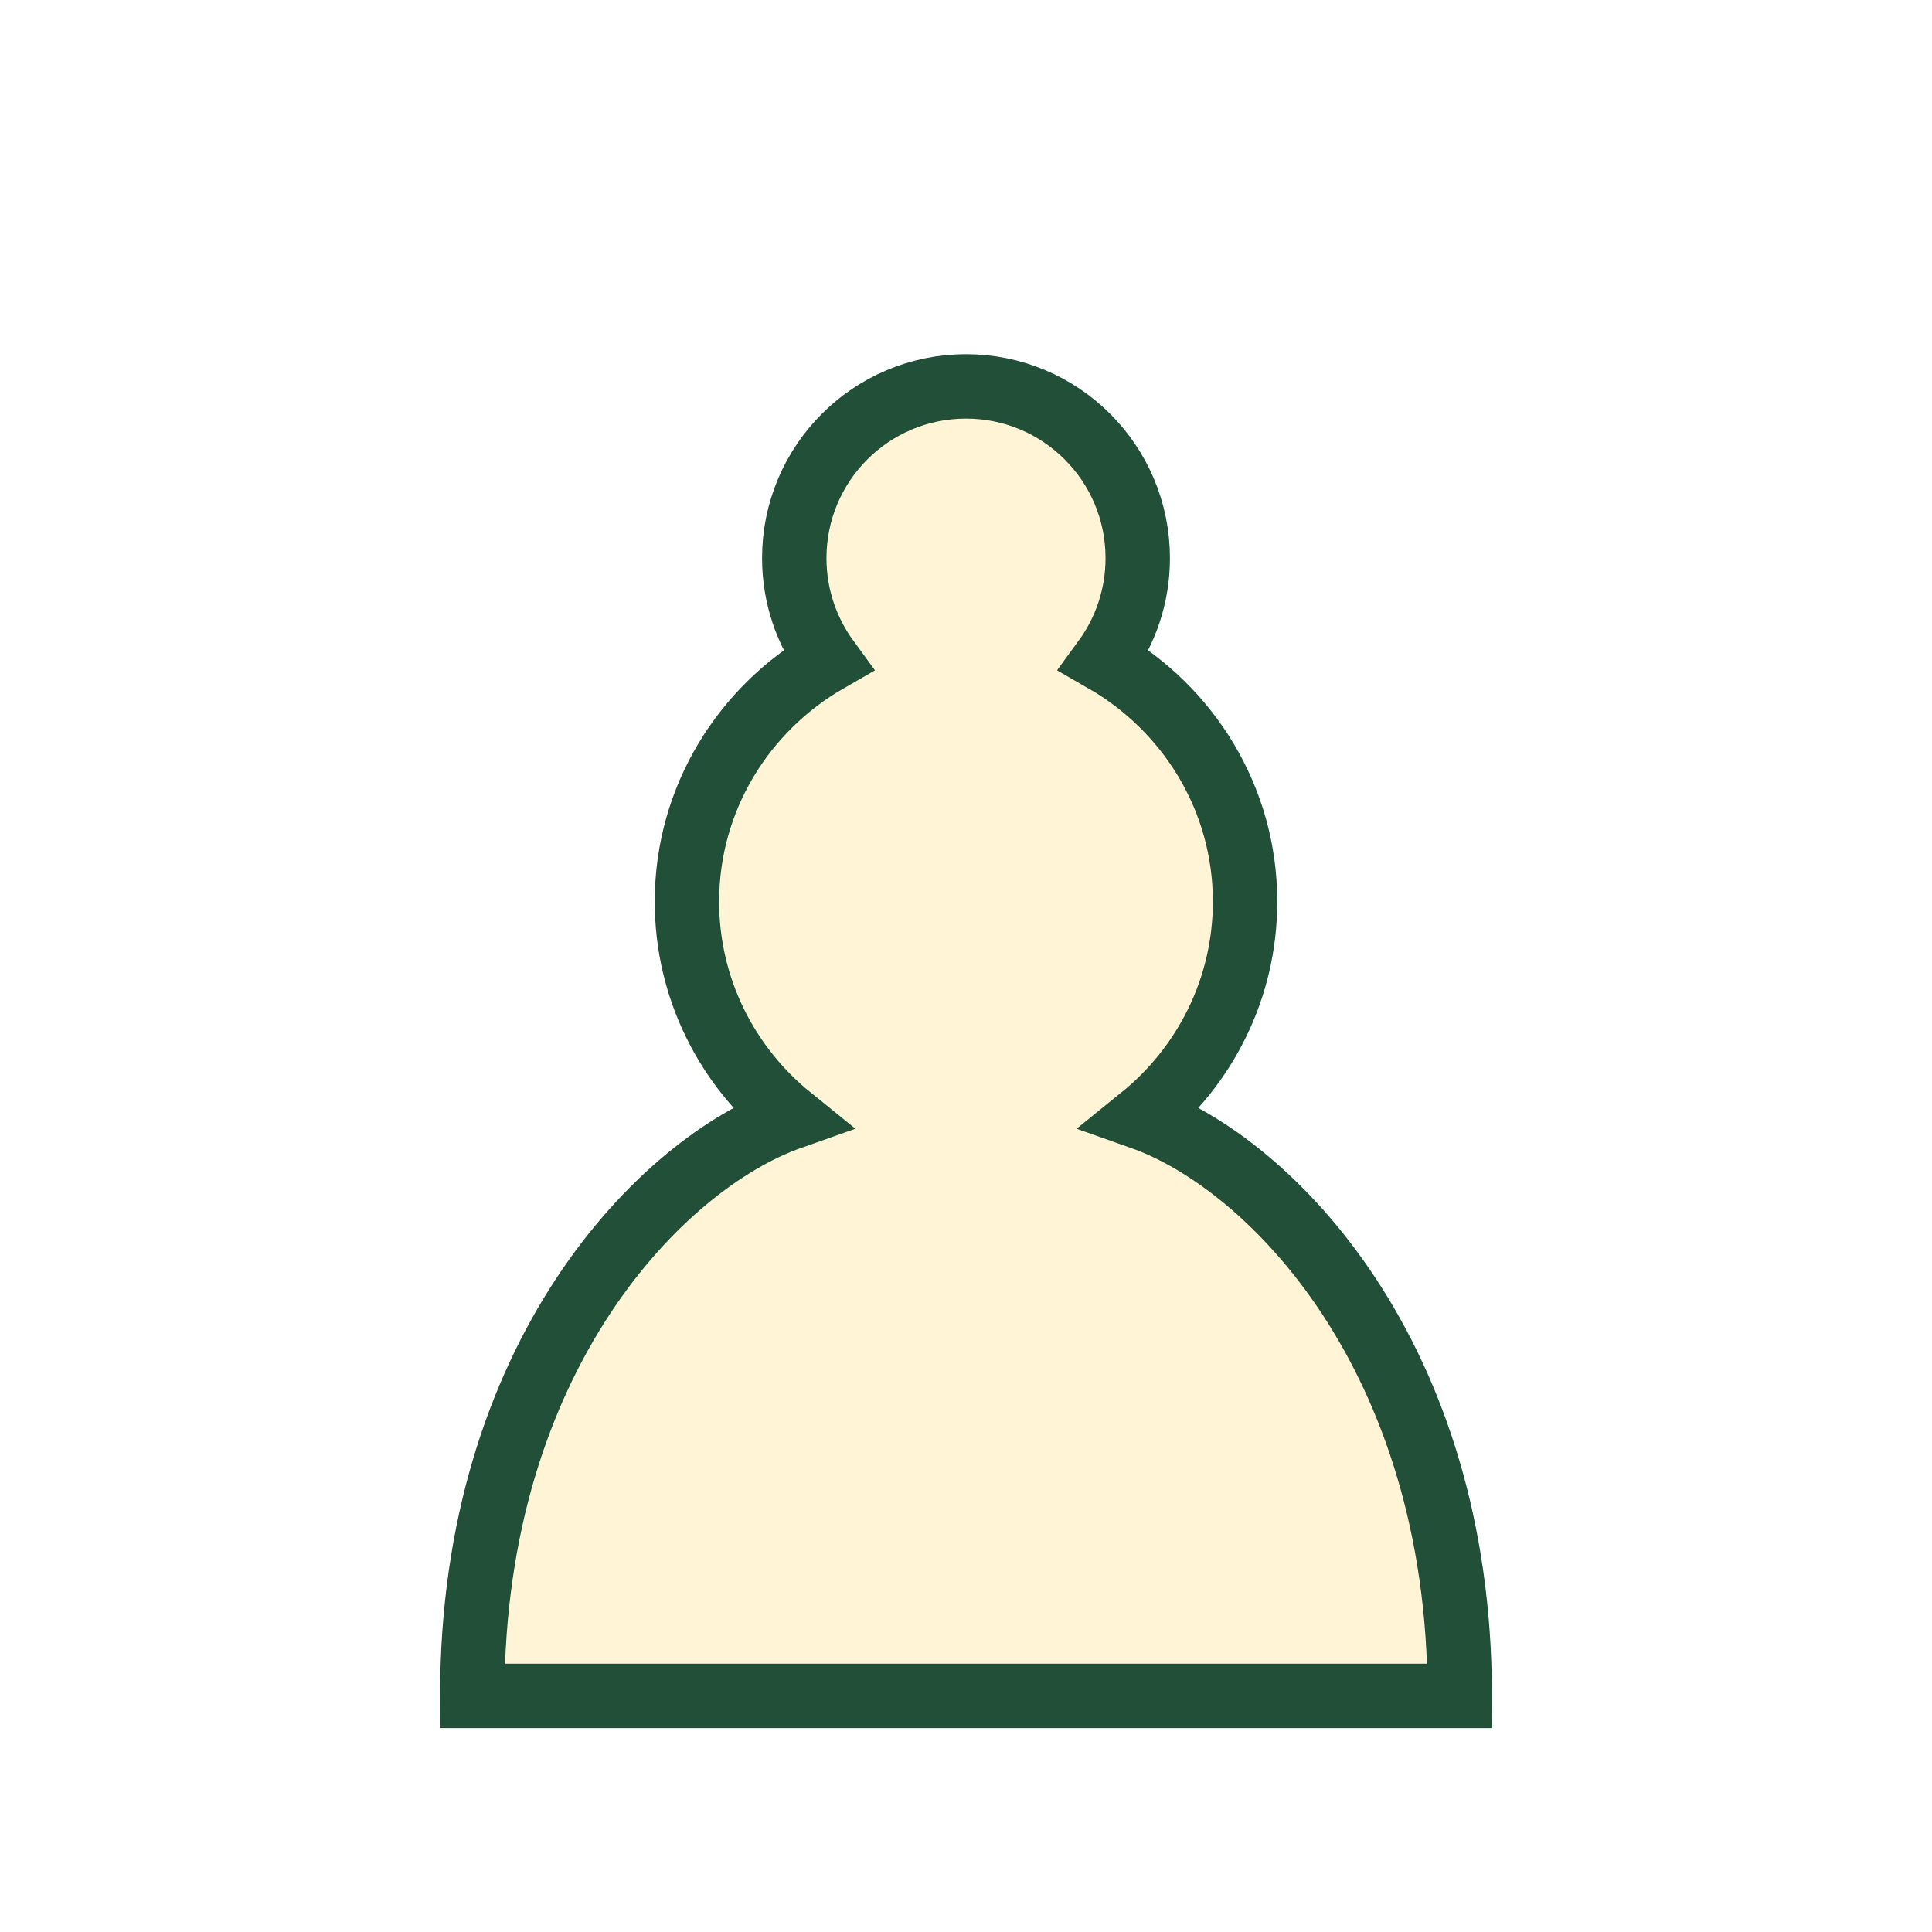
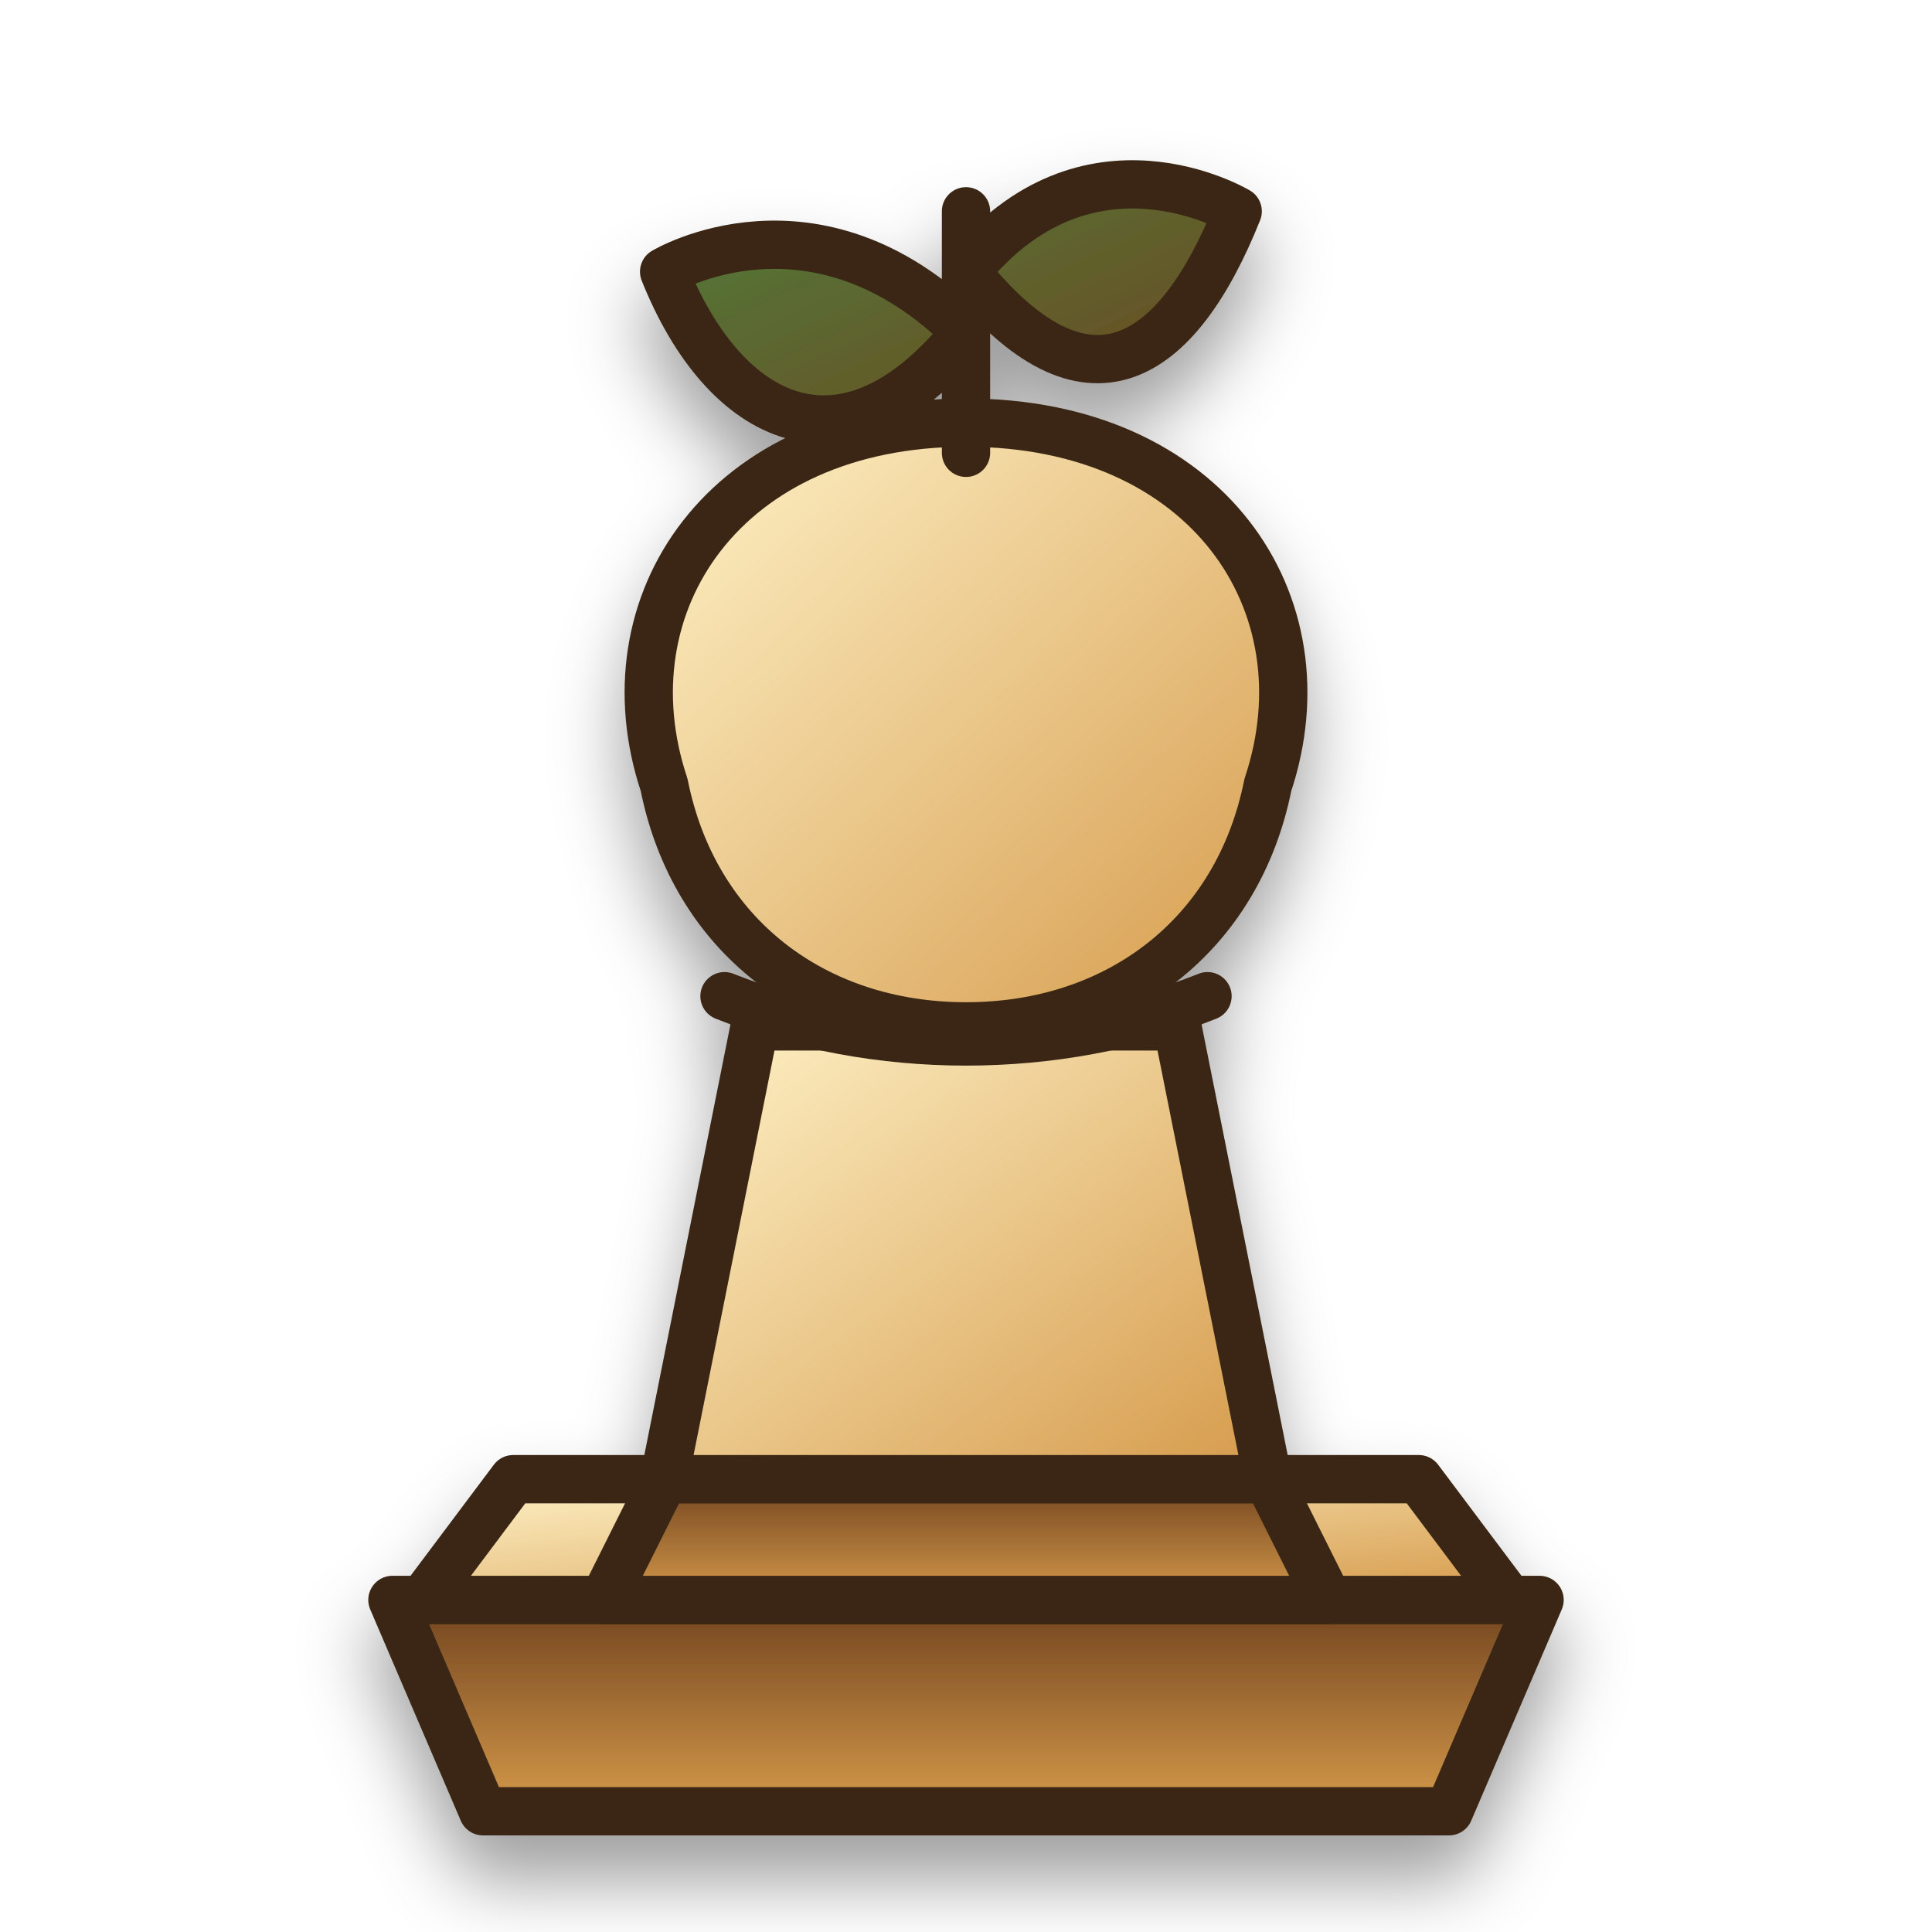
- <svg xmlns="http://www.w3.org/2000/svg" version="1.1" width="45" height="45">
-   <path d="m 22.5,9 c -2.21,0 -4,1.79 -4,4 0,0.89 0.29,1.71 0.78,2.38 C 17.33,16.5 16,18.59 16,21 c 0,2.03 0.94,3.84 2.41,5.03 C 15.41,27.09 11,31.58 11,39.5 H 34 C 34,31.58 29.59,27.09 26.59,26.03 28.06,24.84 29,23.03 29,21 29,18.59 27.67,16.5 25.72,15.38 26.21,14.71 26.5,13.89 26.5,13 c 0,-2.21 -1.79,-4 -4,-4 z" style="opacity:1; fill:#fff4d6; fill-opacity:1; fill-rule:nonzero; stroke:#214f38; stroke-width:1.5; stroke-linecap:round; stroke-linejoin:miter; stroke-miterlimit:4; stroke-dasharray:none; stroke-opacity:1;" />
+ <svg xmlns="http://www.w3.org/2000/svg" width="45" height="45" viewBox="0 0 64 64">
+   <defs>
+     <linearGradient id="body" x1="0" y1="0" x2="1" y2="1">
+       <stop offset="0" stop-color="#fff3c9" />
+       <stop offset="1" stop-color="#d59a4a" />
+     </linearGradient>
+     <linearGradient id="edge" x1="0" y1="0" x2="0" y2="1">
+       <stop offset="0" stop-color="#71431f" />
+       <stop offset="1" stop-color="#d59a4a" />
+     </linearGradient>
+     <linearGradient id="accent" x1="0" y1="0" x2="1" y2="1">
+       <stop offset="0" stop-color="#4f7d3a" />
+       <stop offset="1" stop-color="#71431f" />
+     </linearGradient>
+     <filter id="shadow" x="-30%" y="-20%" width="160%" height="160%">
+       <feDropShadow dx="0" dy="1.5" stdDeviation="1.2" flood-color="#000" flood-opacity=".38" />
+     </filter>
+   </defs>
+   <g filter="url(#shadow)" stroke="#3a2817" stroke-width="1.6" stroke-linecap="round" stroke-linejoin="round">
+     <path d="M13 53h38l-3 7H16z" fill="url(#edge)" />
+     <path d="M17 49h30l3 4H14z" fill="url(#body)" />
+     <path d="M22 49h20l2 4H20z" fill="url(#edge)" />
+     <path d="M25 34h14l3 15H22z" fill="url(#body)" />
+     <path d="M32 14c-8 0-12 6-10 12 1 5 5 8 10 8s9-3 10-8c2-6-2-12-10-12z" fill="url(#body)" />
+     <path d="M32 15V7m0 4c-5-5-10-2-10-2 2 5 6 7 10 2zm0-2c4-5 9-2 9-2-2 5-5 7-9 2z" fill="url(#accent)" />
+     <path d="M24 33c5 2 11 2 16 0" fill="none" />
+   </g>
</svg>
